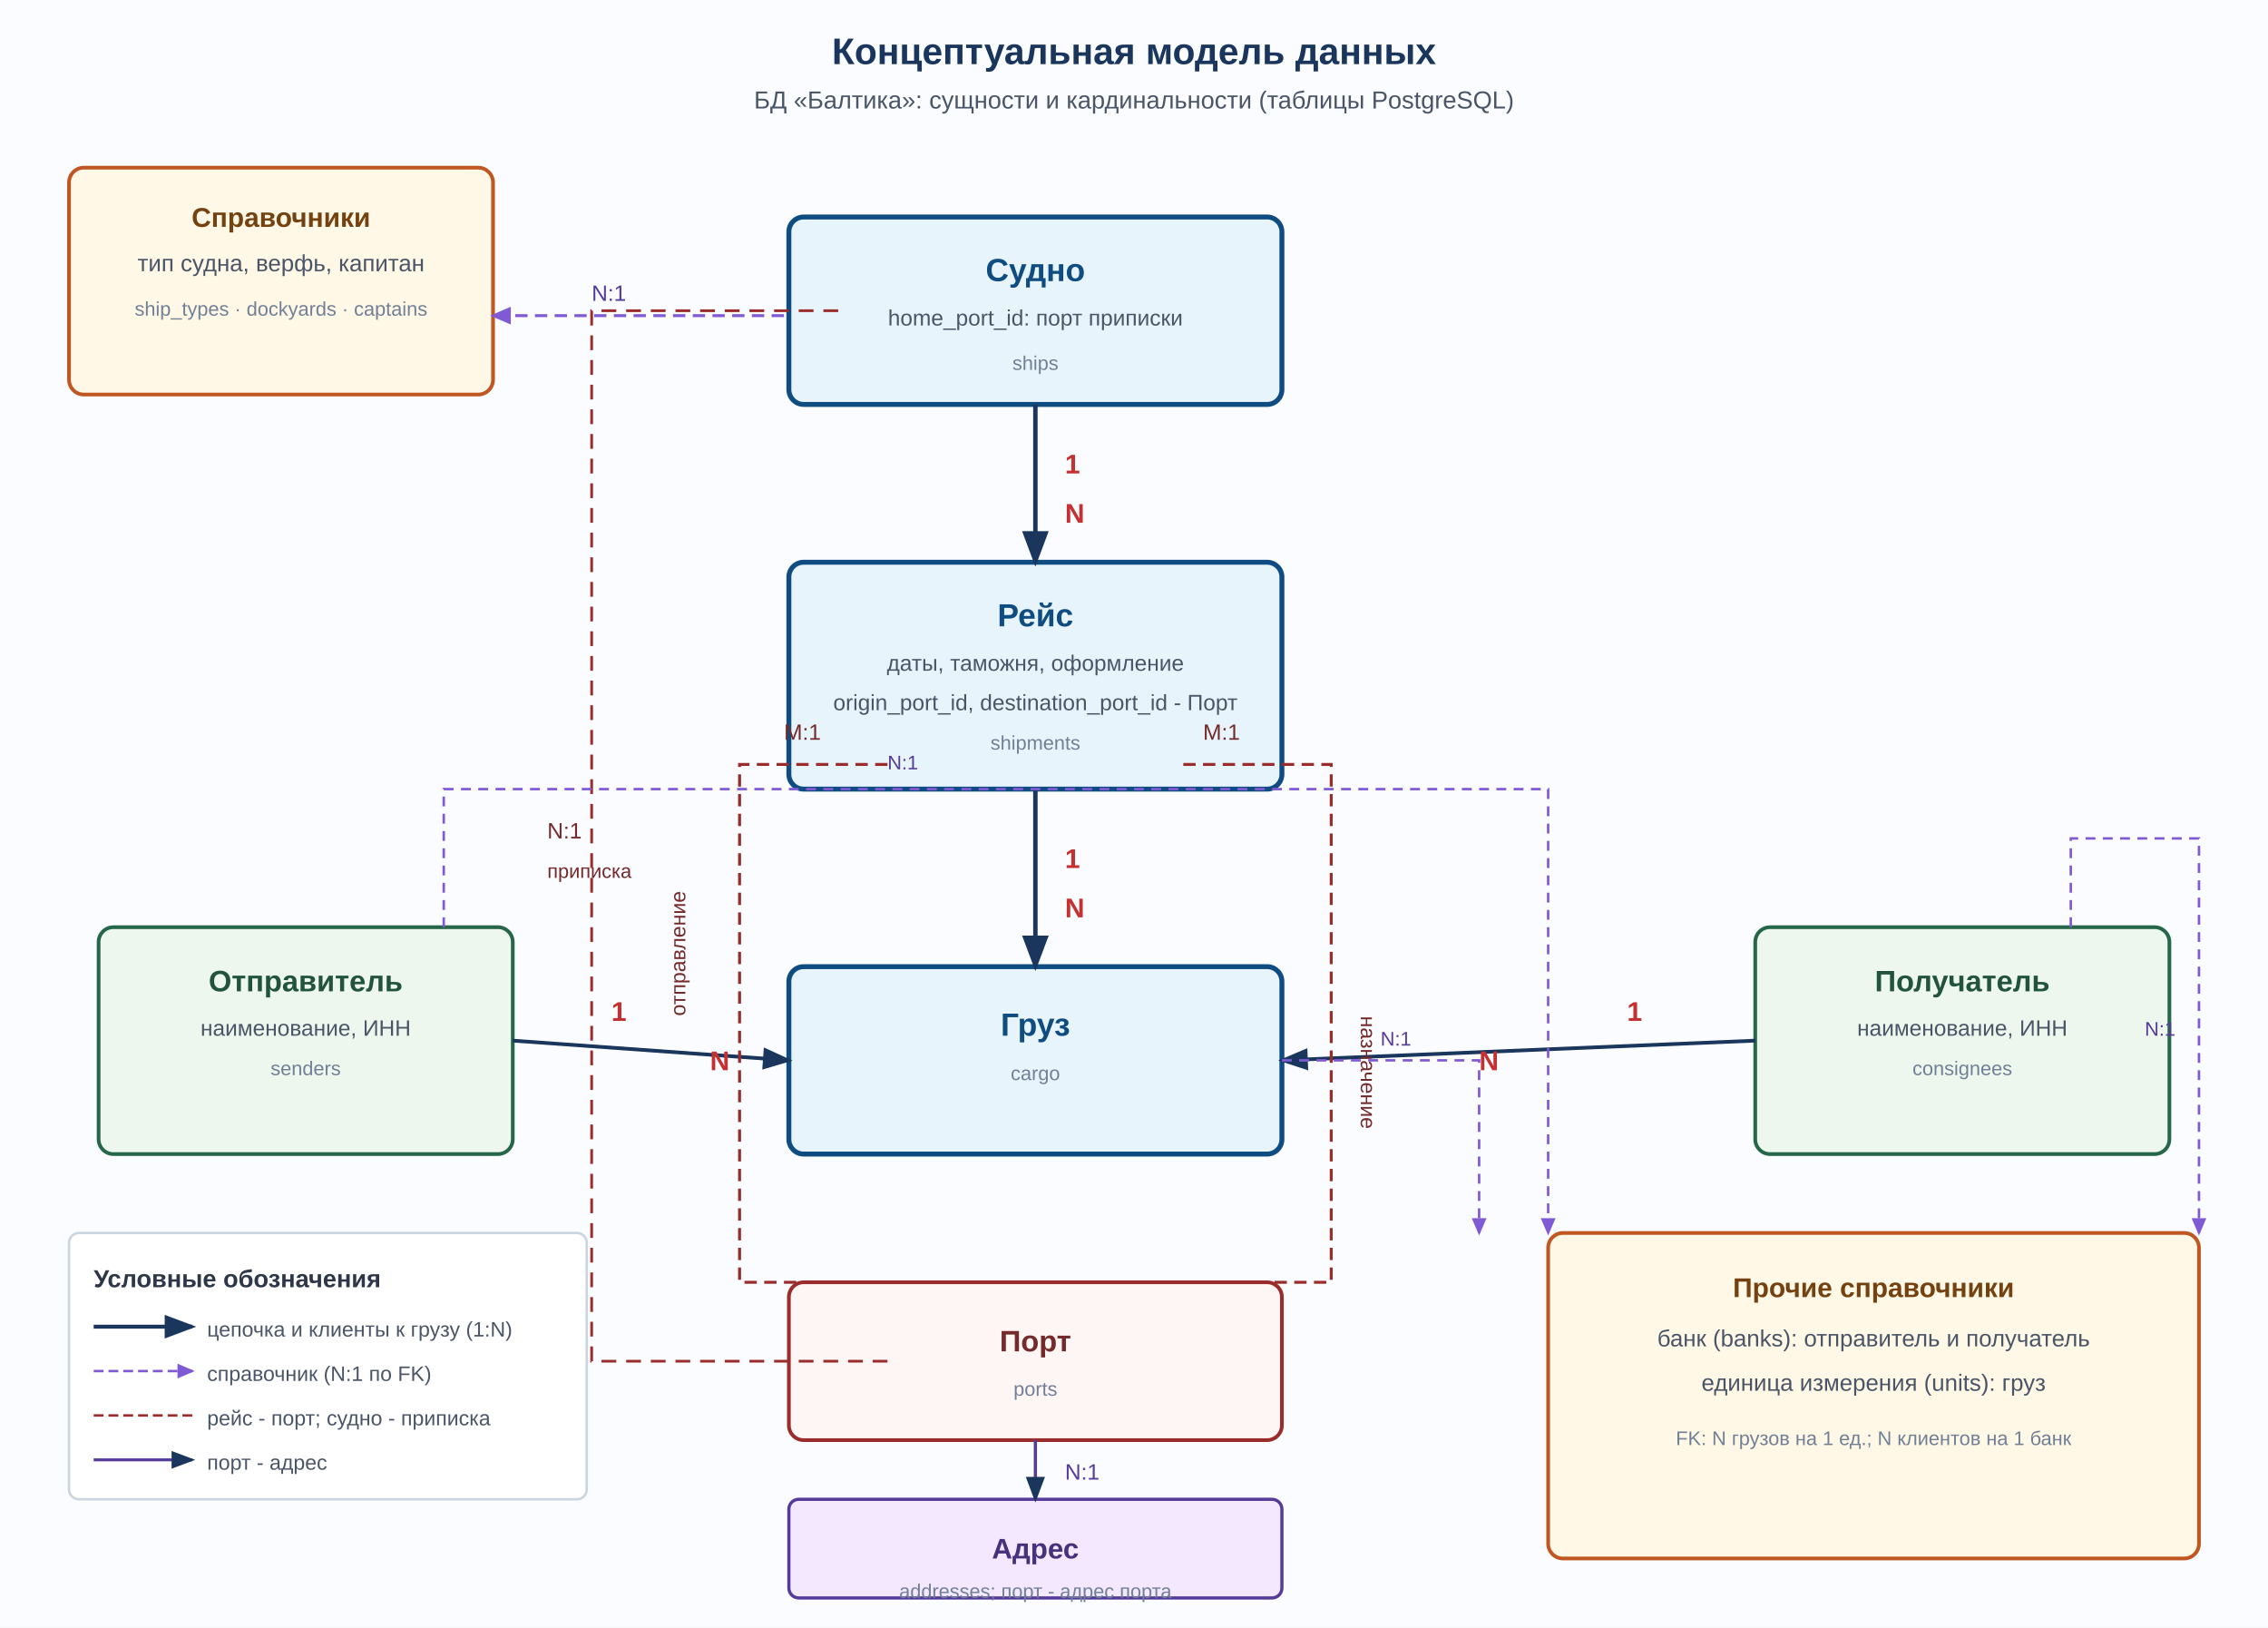
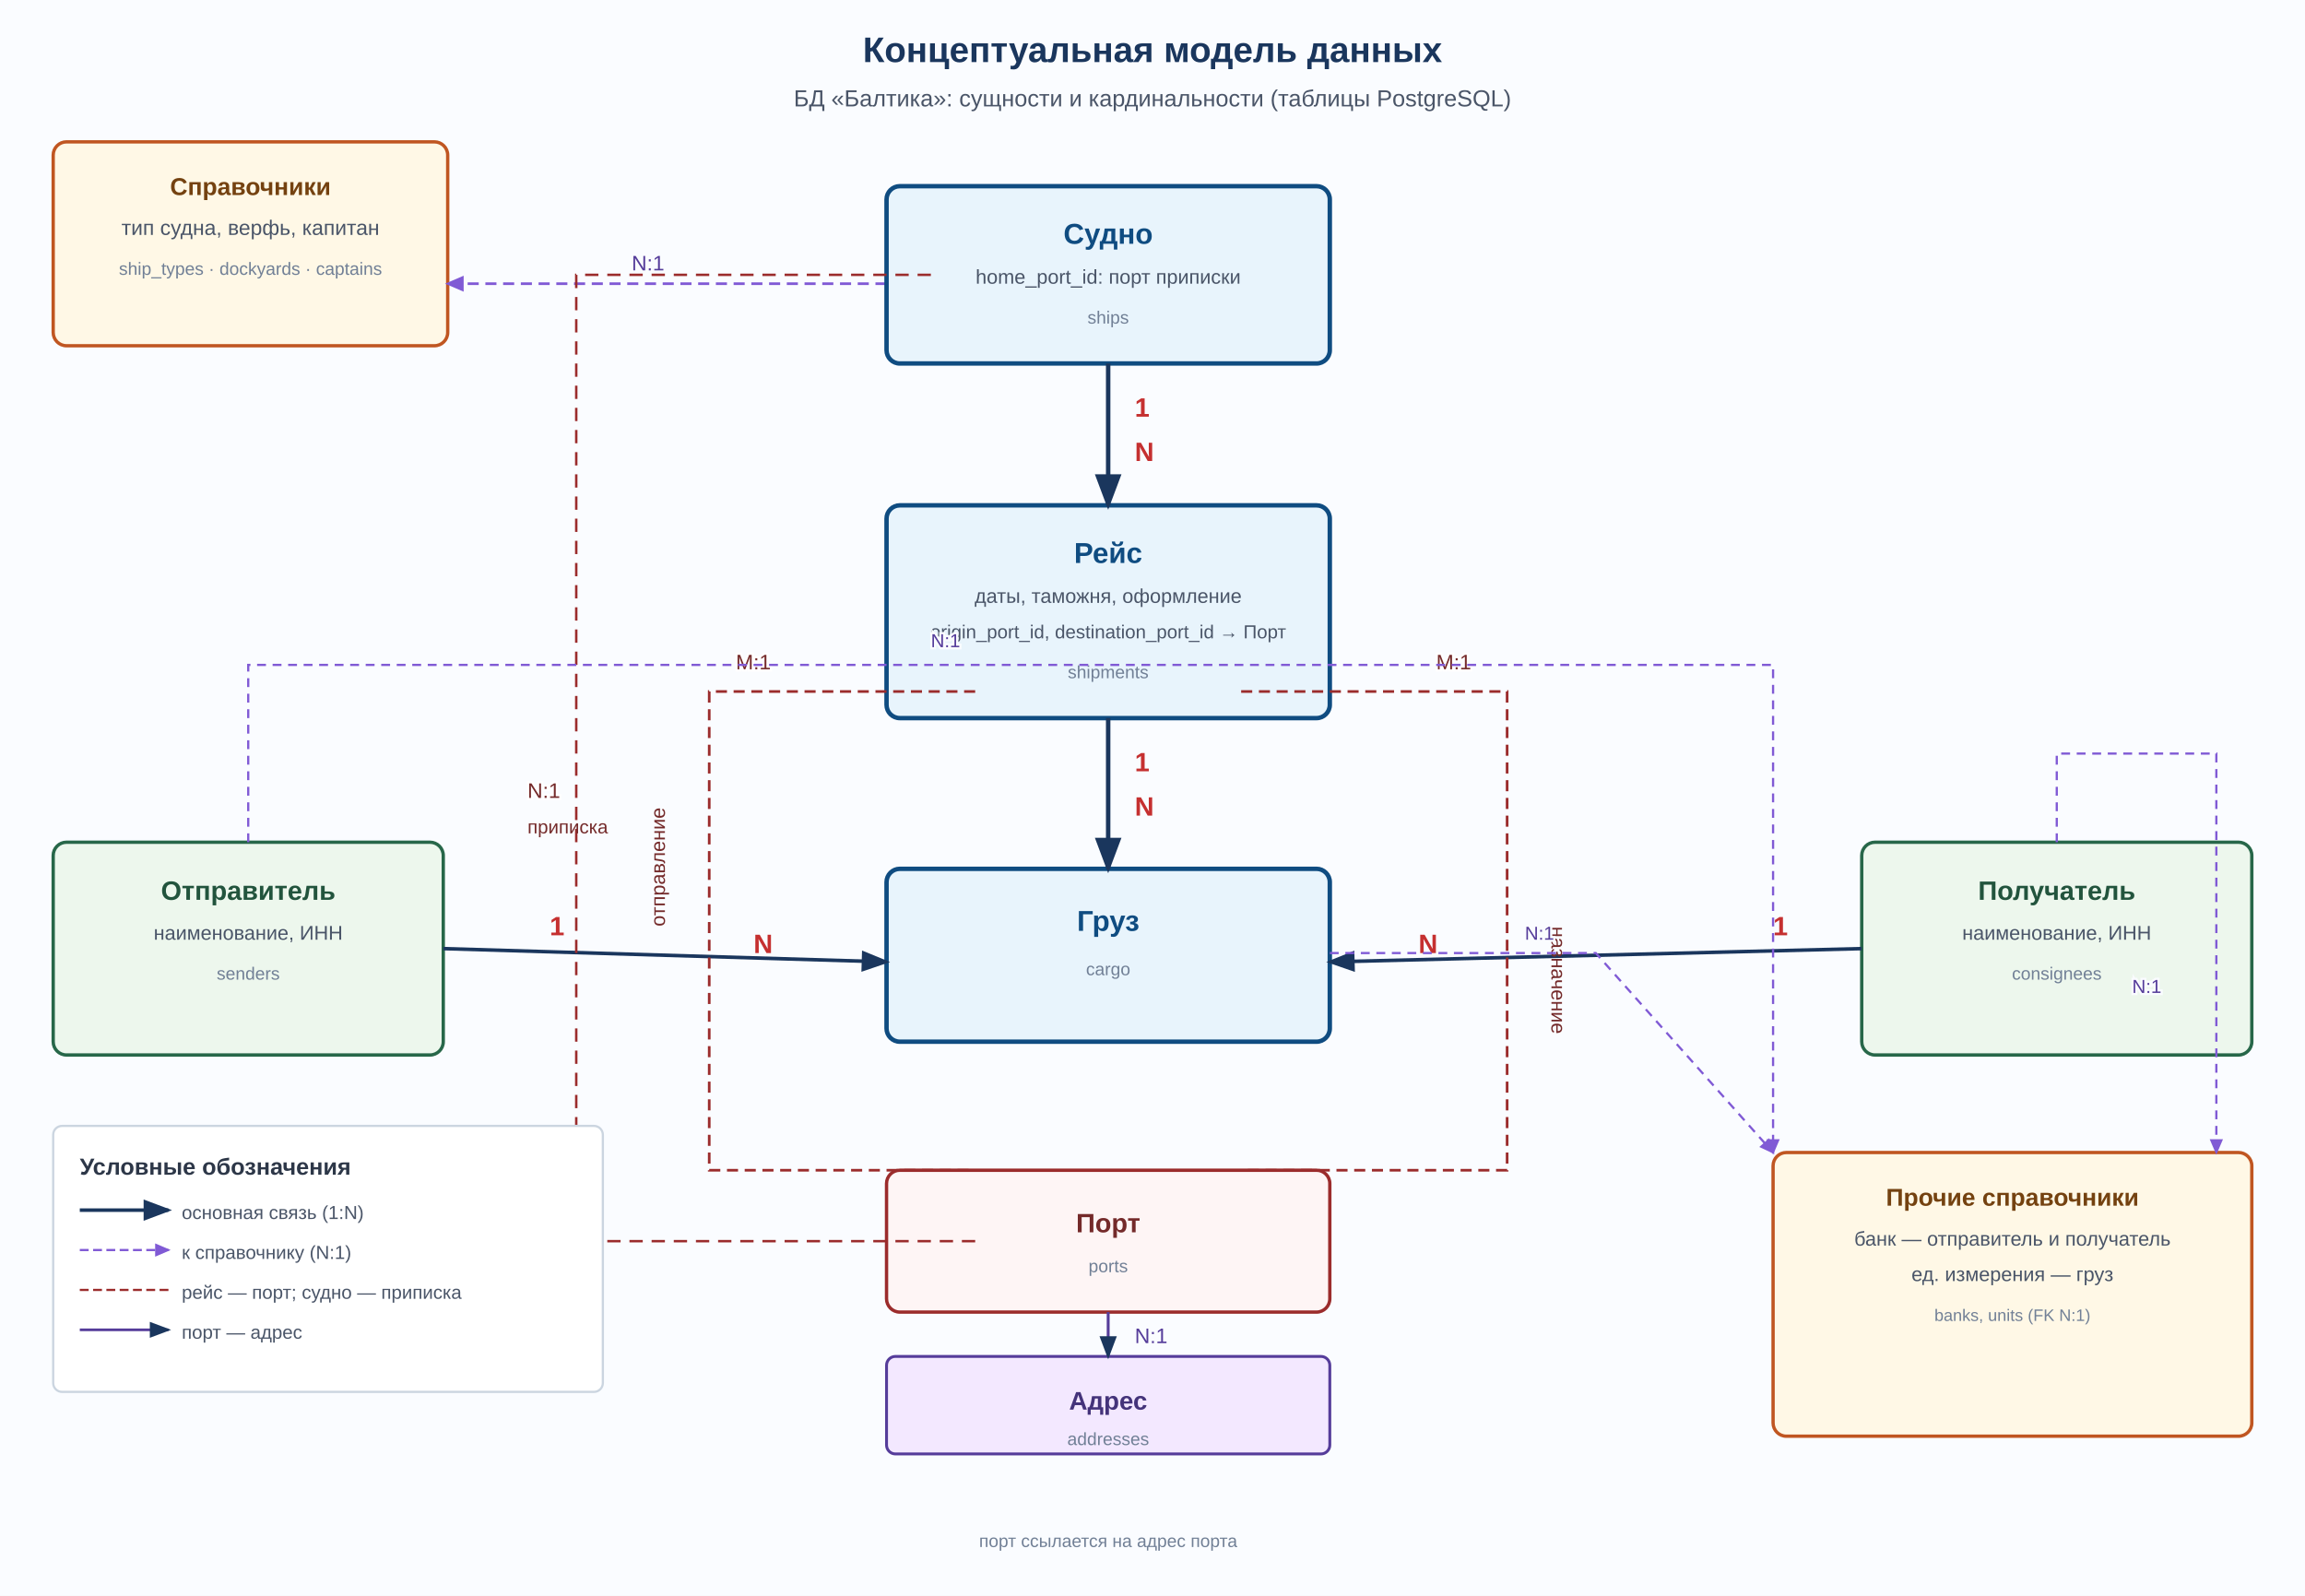
- <svg xmlns="http://www.w3.org/2000/svg" viewBox="0 0 920 660" width="920" height="660" font-family="Segoe UI, Arial, Helvetica, sans-serif">
+ <svg xmlns="http://www.w3.org/2000/svg" viewBox="0 0 1040 720" width="1040" height="720" font-family="Segoe UI, Arial, Helvetica, sans-serif">
  <defs>
    <marker id="arr" markerWidth="8" markerHeight="8" refX="7" refY="3" orient="auto">
      <polygon points="0 0, 8 3, 0 6" fill="#1a365d" />
    </marker>
    <marker id="arrP" markerWidth="7" markerHeight="7" refX="6" refY="3" orient="auto">
      <polygon points="0 0, 7 3, 0 6" fill="#805ad5" />
    </marker>
  </defs>
  <rect width="100%" height="100%" fill="#fafcff" />
-   <text x="460" y="26" text-anchor="middle" font-size="15" font-weight="600" fill="#1a365d">Концептуальная модель данных</text>
-   <text x="460" y="44" text-anchor="middle" font-size="10" fill="#4a5568">БД «Балтика»: сущности и кардинальности (таблицы PostgreSQL)</text>
-   <rect x="28" y="68" width="172" height="92" rx="6" fill="#fff8e6" stroke="#c05621" stroke-width="1.5" />
-   <text x="114" y="92" text-anchor="middle" font-size="11" font-weight="600" fill="#744210">Справочники</text>
-   <text x="114" y="110" text-anchor="middle" font-size="9.5" fill="#4a5568">тип судна, верфь, капитан</text>
-   <text x="114" y="128" text-anchor="middle" font-size="8" fill="#718096">ship_types · dockyards · captains</text>
-   <path d="M 318 128 L 200 128" fill="none" stroke="#805ad5" stroke-width="1.2" stroke-dasharray="5,3" marker-end="url(#arrP)" />
-   <text x="240" y="122" font-size="9" fill="#553c9a">N:1</text>
-   <rect x="320" y="88" width="200" height="76" rx="6" fill="#e8f4fc" stroke="#0f4c81" stroke-width="2" />
-   <text x="420" y="114" text-anchor="middle" font-size="13" font-weight="600" fill="#0f4c81">Судно</text>
-   <text x="420" y="132" text-anchor="middle" font-size="9" fill="#4a5568">home_port_id: порт приписки</text>
-   <text x="420" y="150" text-anchor="middle" font-size="8" fill="#718096">ships</text>
-   <rect x="320" y="228" width="200" height="92" rx="6" fill="#e8f4fc" stroke="#0f4c81" stroke-width="2" />
-   <text x="420" y="254" text-anchor="middle" font-size="13" font-weight="600" fill="#0f4c81">Рейс</text>
-   <text x="420" y="272" text-anchor="middle" font-size="9" fill="#4a5568">даты, таможня, оформление</text>
-   <text x="420" y="288" text-anchor="middle" font-size="9" fill="#4a5568">origin_port_id, destination_port_id - Порт</text>
-   <text x="420" y="304" text-anchor="middle" font-size="8" fill="#718096">shipments</text>
-   <rect x="320" y="392" width="200" height="76" rx="6" fill="#e8f4fc" stroke="#0f4c81" stroke-width="2" />
-   <text x="420" y="420" text-anchor="middle" font-size="13" font-weight="600" fill="#0f4c81">Груз</text>
-   <text x="420" y="438" text-anchor="middle" font-size="8" fill="#718096">cargo</text>
-   <line x1="420" y1="164" x2="420" y2="228" stroke="#1a365d" stroke-width="1.8" marker-end="url(#arr)" />
-   <text x="432" y="192" font-size="11" font-weight="700" fill="#c53030">1</text>
-   <text x="432" y="212" font-size="11" font-weight="700" fill="#c53030">N</text>
-   <line x1="420" y1="320" x2="420" y2="392" stroke="#1a365d" stroke-width="1.8" marker-end="url(#arr)" />
-   <text x="432" y="352" font-size="11" font-weight="700" fill="#c53030">1</text>
-   <text x="432" y="372" font-size="11" font-weight="700" fill="#c53030">N</text>
-   <rect x="40" y="376" width="168" height="92" rx="6" fill="#edf7ed" stroke="#276749" stroke-width="1.5" />
-   <text x="124" y="402" text-anchor="middle" font-size="12" font-weight="600" fill="#22543d">Отправитель</text>
-   <text x="124" y="420" text-anchor="middle" font-size="9" fill="#4a5568">наименование, ИНН</text>
-   <text x="124" y="436" text-anchor="middle" font-size="8" fill="#718096">senders</text>
-   <line x1="208" y1="422" x2="320" y2="430" stroke="#1a365d" stroke-width="1.5" marker-end="url(#arr)" />
-   <text x="248" y="414" font-size="11" font-weight="700" fill="#c53030">1</text>
-   <text x="288" y="434" font-size="11" font-weight="700" fill="#c53030">N</text>
-   <rect x="712" y="376" width="168" height="92" rx="6" fill="#edf7ed" stroke="#276749" stroke-width="1.5" />
-   <text x="796" y="402" text-anchor="middle" font-size="12" font-weight="600" fill="#22543d">Получатель</text>
-   <text x="796" y="420" text-anchor="middle" font-size="9" fill="#4a5568">наименование, ИНН</text>
-   <text x="796" y="436" text-anchor="middle" font-size="8" fill="#718096">consignees</text>
-   <line x1="712" y1="422" x2="520" y2="430" stroke="#1a365d" stroke-width="1.5" marker-end="url(#arr)" />
-   <text x="660" y="414" font-size="11" font-weight="700" fill="#c53030">1</text>
-   <text x="600" y="434" font-size="11" font-weight="700" fill="#c53030">N</text>
-   <rect x="320" y="520" width="200" height="64" rx="6" fill="#fef5f5" stroke="#9b2c2c" stroke-width="1.5" />
-   <text x="420" y="548" text-anchor="middle" font-size="12" font-weight="600" fill="#742a2a">Порт</text>
-   <text x="420" y="566" text-anchor="middle" font-size="8" fill="#718096">ports</text>
-   <path d="M 360 310 L 300 310 L 300 520 L 360 520" fill="none" stroke="#9b2c2c" stroke-width="1.2" stroke-dasharray="5,3" />
-   <path d="M 480 310 L 540 310 L 540 520 L 480 520" fill="none" stroke="#9b2c2c" stroke-width="1.2" stroke-dasharray="5,3" />
-   <text x="278" y="412" font-size="8.5" fill="#742a2a" transform="rotate(-90 278,412)">отправление</text>
-   <text x="552" y="412" font-size="8.5" fill="#742a2a" transform="rotate(90 552,412)">назначение</text>
-   <text x="318" y="300" font-size="9" fill="#742a2a">M:1</text>
-   <text x="488" y="300" font-size="9" fill="#742a2a">M:1</text>
-   <path d="M 340 126 L 240 126 L 240 552 L 360 552" fill="none" stroke="#9b2c2c" stroke-width="1.1" stroke-dasharray="6,4" />
-   <text x="222" y="340" font-size="9" fill="#742a2a">N:1</text>
-   <text x="222" y="356" font-size="8" fill="#742a2a">приписка</text>
-   <rect x="320" y="608" width="200" height="40" rx="4" fill="#f3e8ff" stroke="#553c9a" stroke-width="1.3" />
-   <text x="420" y="632" text-anchor="middle" font-size="11.5" font-weight="600" fill="#44337a">Адрес</text>
-   <line x1="420" y1="584" x2="420" y2="608" stroke="#553c9a" stroke-width="1.3" marker-end="url(#arr)" />
-   <text x="432" y="600" font-size="9" fill="#553c9a">N:1</text>
-   <text x="420" y="648" text-anchor="middle" font-size="8" fill="#718096">addresses; порт - адрес порта</text>
-   <rect x="628" y="500" width="264" height="132" rx="6" fill="#fff8e6" stroke="#c05621" stroke-width="1.5" />
-   <text x="760" y="526" text-anchor="middle" font-size="11" font-weight="600" fill="#744210">Прочие справочники</text>
-   <text x="760" y="546" text-anchor="middle" font-size="9.5" fill="#4a5568">банк (banks): отправитель и получатель</text>
-   <text x="760" y="564" text-anchor="middle" font-size="9.5" fill="#4a5568">единица измерения (units): груз</text>
-   <text x="760" y="586" text-anchor="middle" font-size="8" fill="#718096">FK: N грузов на 1 ед.; N клиентов на 1 банк</text>
-   <path d="M 180 376 L 180 320 L 628 320 L 628 500" fill="none" stroke="#805ad5" stroke-width="1" stroke-dasharray="4,3" marker-end="url(#arrP)" />
-   <text x="360" y="312" font-size="8" fill="#553c9a">N:1</text>
-   <path d="M 840 376 L 840 340 L 892 340 L 892 500" fill="none" stroke="#805ad5" stroke-width="1" stroke-dasharray="4,3" marker-end="url(#arrP)" />
-   <text x="870" y="420" font-size="8" fill="#553c9a">N:1</text>
-   <path d="M 520 430 L 600 430 L 600 500" fill="none" stroke="#805ad5" stroke-width="1" stroke-dasharray="4,3" marker-end="url(#arrP)" />
-   <text x="560" y="424" font-size="8" fill="#553c9a">N:1</text>
-   <rect x="28" y="500" width="210" height="108" rx="4" fill="#ffffff" stroke="#cbd5e0" stroke-width="1" />
-   <text x="38" y="522" font-size="10" font-weight="600" fill="#2d3748">Условные обозначения</text>
-   <line x1="38" y1="538" x2="78" y2="538" stroke="#1a365d" stroke-width="1.6" marker-end="url(#arr)" />
-   <text x="84" y="542" font-size="8.5" fill="#4a5568">цепочка и клиенты к грузу (1:N)</text>
-   <line x1="38" y1="556" x2="78" y2="556" stroke="#805ad5" stroke-dasharray="4,2" stroke-width="1" marker-end="url(#arrP)" />
-   <text x="84" y="560" font-size="8.5" fill="#4a5568">справочник (N:1 по FK)</text>
-   <line x1="38" y1="574" x2="78" y2="574" stroke="#9b2c2c" stroke-dasharray="4,2" stroke-width="1" />
-   <text x="84" y="578" font-size="8.5" fill="#4a5568">рейс - порт; судно - приписка</text>
-   <line x1="38" y1="592" x2="78" y2="592" stroke="#553c9a" stroke-width="1.2" marker-end="url(#arr)" />
-   <text x="84" y="596" font-size="8.5" fill="#4a5568">порт - адрес</text>
+   <text x="520" y="28" text-anchor="middle" font-size="16" font-weight="600" fill="#1a365d">Концептуальная модель данных</text>
+   <text x="520" y="48" text-anchor="middle" font-size="10.5" fill="#4a5568">БД «Балтика»: сущности и кардинальности (таблицы PostgreSQL)</text>
+   <rect x="24" y="64" width="178" height="92" rx="6" fill="#fff8e6" stroke="#c05621" stroke-width="1.5" />
+   <text x="113" y="88" text-anchor="middle" font-size="11" font-weight="600" fill="#744210">Справочники</text>
+   <text x="113" y="106" text-anchor="middle" font-size="9.5" fill="#4a5568">тип судна, верфь, капитан</text>
+   <text x="113" y="124" text-anchor="middle" font-size="8" fill="#718096">ship_types · dockyards · captains</text>
+   <path d="M 400 128 L 202 128" fill="none" stroke="#805ad5" stroke-width="1.2" stroke-dasharray="5,3" marker-end="url(#arrP)" />
+   <text x="285" y="122" font-size="9.5" fill="#553c9a" stroke="#fafcff" stroke-width="2.5" paint-order="stroke fill">N:1</text>
+   <rect x="400" y="84" width="200" height="80" rx="6" fill="#e8f4fc" stroke="#0f4c81" stroke-width="2" />
+   <text x="500" y="110" text-anchor="middle" font-size="13" font-weight="600" fill="#0f4c81">Судно</text>
+   <text x="500" y="128" text-anchor="middle" font-size="9" fill="#4a5568">home_port_id: порт приписки</text>
+   <text x="500" y="146" text-anchor="middle" font-size="8" fill="#718096">ships</text>
+   <rect x="400" y="228" width="200" height="96" rx="6" fill="#e8f4fc" stroke="#0f4c81" stroke-width="2" />
+   <text x="500" y="254" text-anchor="middle" font-size="13" font-weight="600" fill="#0f4c81">Рейс</text>
+   <text x="500" y="272" text-anchor="middle" font-size="9" fill="#4a5568">даты, таможня, оформление</text>
+   <text x="500" y="288" text-anchor="middle" font-size="8.5" fill="#4a5568">origin_port_id, destination_port_id → Порт</text>
+   <text x="500" y="306" text-anchor="middle" font-size="8" fill="#718096">shipments</text>
+   <rect x="400" y="392" width="200" height="78" rx="6" fill="#e8f4fc" stroke="#0f4c81" stroke-width="2" />
+   <text x="500" y="420" text-anchor="middle" font-size="13" font-weight="600" fill="#0f4c81">Груз</text>
+   <text x="500" y="440" text-anchor="middle" font-size="8" fill="#718096">cargo</text>
+   <line x1="500" y1="164" x2="500" y2="228" stroke="#1a365d" stroke-width="2" marker-end="url(#arr)" />
+   <text x="512" y="188" font-size="12" font-weight="700" fill="#c53030" stroke="#fafcff" stroke-width="2.5" paint-order="stroke fill">1</text>
+   <text x="512" y="208" font-size="12" font-weight="700" fill="#c53030" stroke="#fafcff" stroke-width="2.5" paint-order="stroke fill">N</text>
+   <line x1="500" y1="324" x2="500" y2="392" stroke="#1a365d" stroke-width="2" marker-end="url(#arr)" />
+   <text x="512" y="348" font-size="12" font-weight="700" fill="#c53030" stroke="#fafcff" stroke-width="2.5" paint-order="stroke fill">1</text>
+   <text x="512" y="368" font-size="12" font-weight="700" fill="#c53030" stroke="#fafcff" stroke-width="2.5" paint-order="stroke fill">N</text>
+   <rect x="24" y="380" width="176" height="96" rx="6" fill="#edf7ed" stroke="#276749" stroke-width="1.5" />
+   <text x="112" y="406" text-anchor="middle" font-size="12" font-weight="600" fill="#22543d">Отправитель</text>
+   <text x="112" y="424" text-anchor="middle" font-size="9" fill="#4a5568">наименование, ИНН</text>
+   <text x="112" y="442" text-anchor="middle" font-size="8" fill="#718096">senders</text>
+   <line x1="200" y1="428" x2="400" y2="434" stroke="#1a365d" stroke-width="1.6" marker-end="url(#arr)" />
+   <text x="248" y="422" font-size="12" font-weight="700" fill="#c53030" stroke="#fafcff" stroke-width="2.5" paint-order="stroke fill">1</text>
+   <text x="340" y="430" font-size="12" font-weight="700" fill="#c53030" stroke="#fafcff" stroke-width="2.5" paint-order="stroke fill">N</text>
+   <rect x="840" y="380" width="176" height="96" rx="6" fill="#edf7ed" stroke="#276749" stroke-width="1.5" />
+   <text x="928" y="406" text-anchor="middle" font-size="12" font-weight="600" fill="#22543d">Получатель</text>
+   <text x="928" y="424" text-anchor="middle" font-size="9" fill="#4a5568">наименование, ИНН</text>
+   <text x="928" y="442" text-anchor="middle" font-size="8" fill="#718096">consignees</text>
+   <line x1="840" y1="428" x2="600" y2="434" stroke="#1a365d" stroke-width="1.6" marker-end="url(#arr)" />
+   <text x="640" y="430" font-size="12" font-weight="700" fill="#c53030" stroke="#fafcff" stroke-width="2.5" paint-order="stroke fill">N</text>
+   <text x="800" y="422" font-size="12" font-weight="700" fill="#c53030" stroke="#fafcff" stroke-width="2.5" paint-order="stroke fill">1</text>
+   <rect x="400" y="528" width="200" height="64" rx="6" fill="#fef5f5" stroke="#9b2c2c" stroke-width="1.5" />
+   <text x="500" y="556" text-anchor="middle" font-size="12" font-weight="600" fill="#742a2a">Порт</text>
+   <text x="500" y="574" text-anchor="middle" font-size="8" fill="#718096">ports</text>
+   <path d="M 440 312 L 320 312 L 320 528 L 440 528" fill="none" stroke="#9b2c2c" stroke-width="1.2" stroke-dasharray="5,3" />
+   <path d="M 560 312 L 680 312 L 680 528 L 560 528" fill="none" stroke="#9b2c2c" stroke-width="1.2" stroke-dasharray="5,3" />
+   <text x="300" y="418" font-size="9" fill="#742a2a" transform="rotate(-90 300,418)">отправление</text>
+   <text x="700" y="418" font-size="9" fill="#742a2a" transform="rotate(90 700,418)">назначение</text>
+   <text x="332" y="302" font-size="9.5" fill="#742a2a" stroke="#fff" stroke-width="2" paint-order="stroke fill">M:1</text>
+   <text x="648" y="302" font-size="9.5" fill="#742a2a" stroke="#fff" stroke-width="2" paint-order="stroke fill">M:1</text>
+   <path d="M 420 124 L 260 124 L 260 560 L 440 560" fill="none" stroke="#9b2c2c" stroke-width="1.1" stroke-dasharray="6,4" />
+   <text x="238" y="360" font-size="9.5" fill="#742a2a" stroke="#fff" stroke-width="2" paint-order="stroke fill">N:1</text>
+   <text x="238" y="376" font-size="8.5" fill="#742a2a">приписка</text>
+   <rect x="400" y="612" width="200" height="44" rx="4" fill="#f3e8ff" stroke="#553c9a" stroke-width="1.3" />
+   <text x="500" y="636" text-anchor="middle" font-size="11.5" font-weight="600" fill="#44337a">Адрес</text>
+   <text x="500" y="652" text-anchor="middle" font-size="8" fill="#718096">addresses</text>
+   <line x1="500" y1="592" x2="500" y2="612" stroke="#553c9a" stroke-width="1.3" marker-end="url(#arr)" />
+   <text x="512" y="606" font-size="9.5" fill="#553c9a" stroke="#fafcff" stroke-width="2" paint-order="stroke fill">N:1</text>
+   <text x="500" y="698" text-anchor="middle" font-size="8" fill="#718096">порт ссылается на адрес порта</text>
+   <rect x="800" y="520" width="216" height="128" rx="6" fill="#fff8e6" stroke="#c05621" stroke-width="1.5" />
+   <text x="908" y="544" text-anchor="middle" font-size="11" font-weight="600" fill="#744210">Прочие справочники</text>
+   <text x="908" y="562" text-anchor="middle" font-size="9" fill="#4a5568">банк — отправитель и получатель</text>
+   <text x="908" y="578" text-anchor="middle" font-size="9" fill="#4a5568">ед. измерения — груз</text>
+   <text x="908" y="596" text-anchor="middle" font-size="7.5" fill="#718096">banks, units (FK N:1)</text>
+   <path d="M 112 380 L 112 300 L 800 300 L 800 520" fill="none" stroke="#805ad5" stroke-width="1" stroke-dasharray="4,3" marker-end="url(#arrP)" />
+   <text x="420" y="292" font-size="8.5" fill="#553c9a" stroke="#fafcff" stroke-width="2" paint-order="stroke fill">N:1</text>
+   <path d="M 928 380 L 928 340 L 1000 340 L 1000 520" fill="none" stroke="#805ad5" stroke-width="1" stroke-dasharray="4,3" marker-end="url(#arrP)" />
+   <text x="962" y="448" font-size="8.5" fill="#553c9a" stroke="#fafcff" stroke-width="2" paint-order="stroke fill">N:1</text>
+   <path d="M 600 430 L 720 430 L 800 520" fill="none" stroke="#805ad5" stroke-width="1" stroke-dasharray="4,3" marker-end="url(#arrP)" />
+   <text x="688" y="424" font-size="8.5" fill="#553c9a" stroke="#fafcff" stroke-width="2" paint-order="stroke fill">N:1</text>
+   <rect x="24" y="508" width="248" height="120" rx="4" fill="#ffffff" stroke="#cbd5e0" stroke-width="1" />
+   <text x="36" y="530" font-size="10.5" font-weight="600" fill="#2d3748">Условные обозначения</text>
+   <line x1="36" y1="546" x2="76" y2="546" stroke="#1a365d" stroke-width="1.6" marker-end="url(#arr)" />
+   <text x="82" y="550" font-size="8.5" fill="#4a5568">основная связь (1:N)</text>
+   <line x1="36" y1="564" x2="76" y2="564" stroke="#805ad5" stroke-dasharray="4,2" stroke-width="1" marker-end="url(#arrP)" />
+   <text x="82" y="568" font-size="8.5" fill="#4a5568">к справочнику (N:1)</text>
+   <line x1="36" y1="582" x2="76" y2="582" stroke="#9b2c2c" stroke-dasharray="4,2" stroke-width="1" />
+   <text x="82" y="586" font-size="8.5" fill="#4a5568">рейс — порт; судно — приписка</text>
+   <line x1="36" y1="600" x2="76" y2="600" stroke="#553c9a" stroke-width="1.2" marker-end="url(#arr)" />
+   <text x="82" y="604" font-size="8.5" fill="#4a5568">порт — адрес</text>
</svg>
